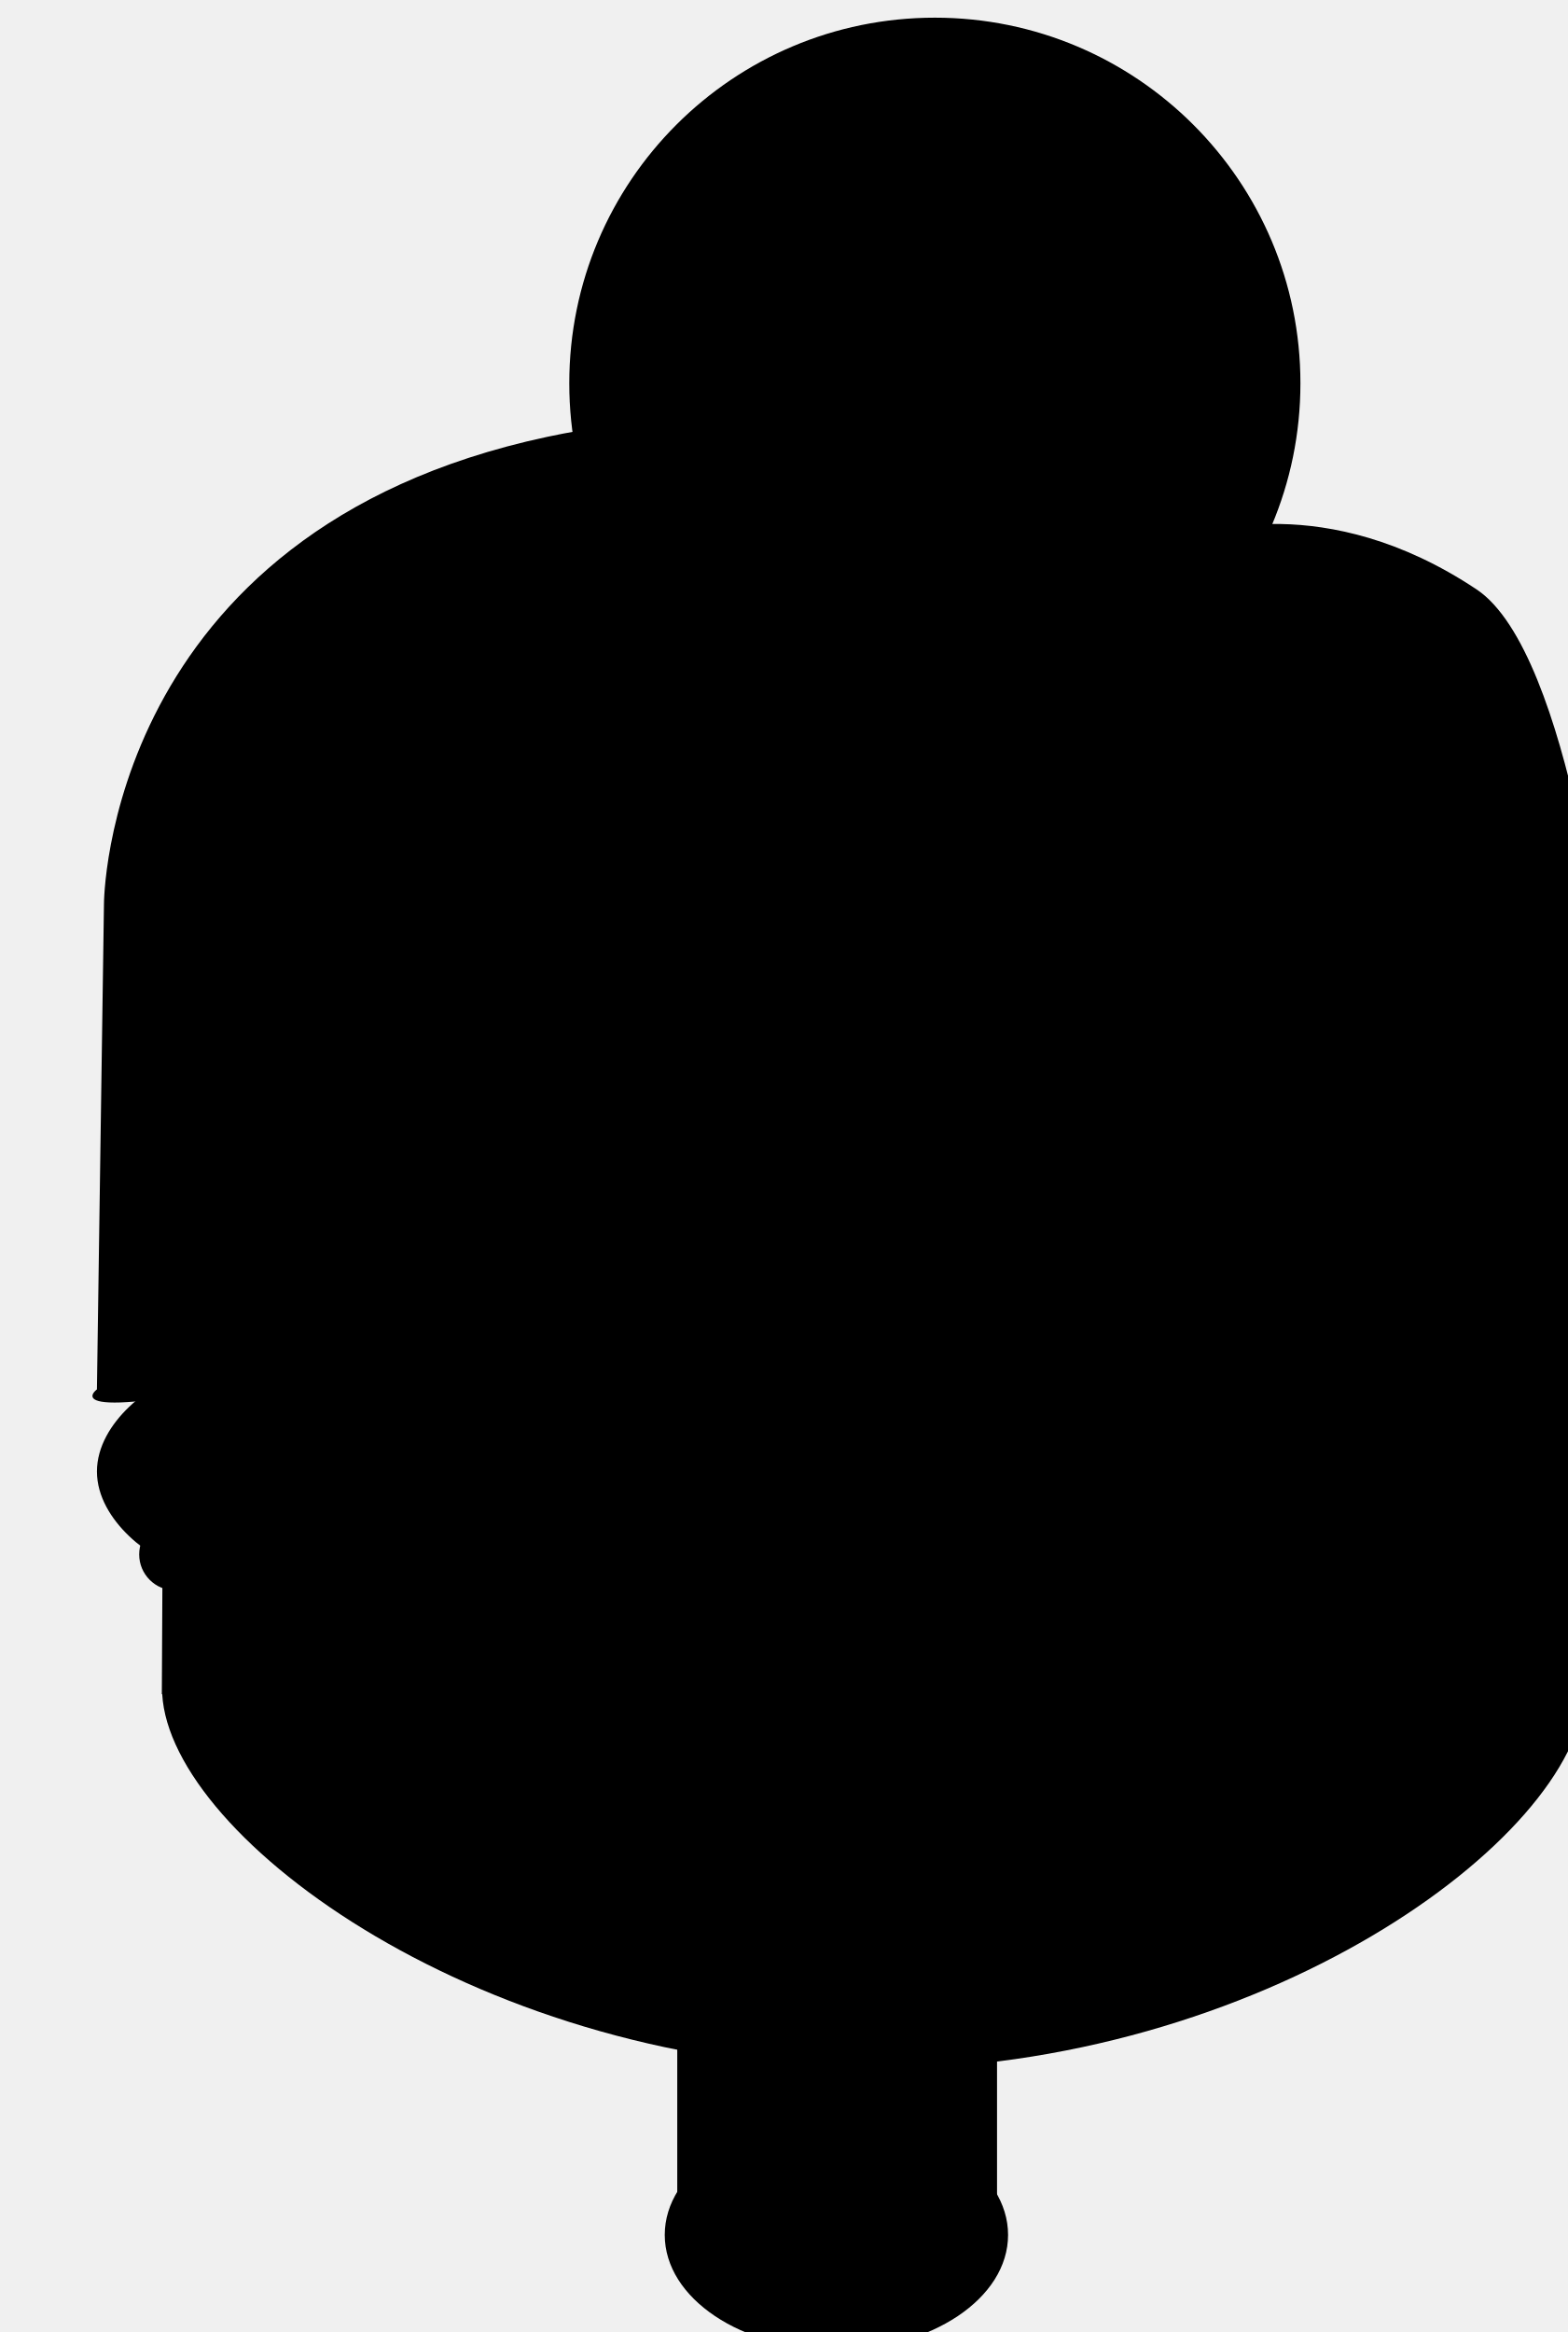
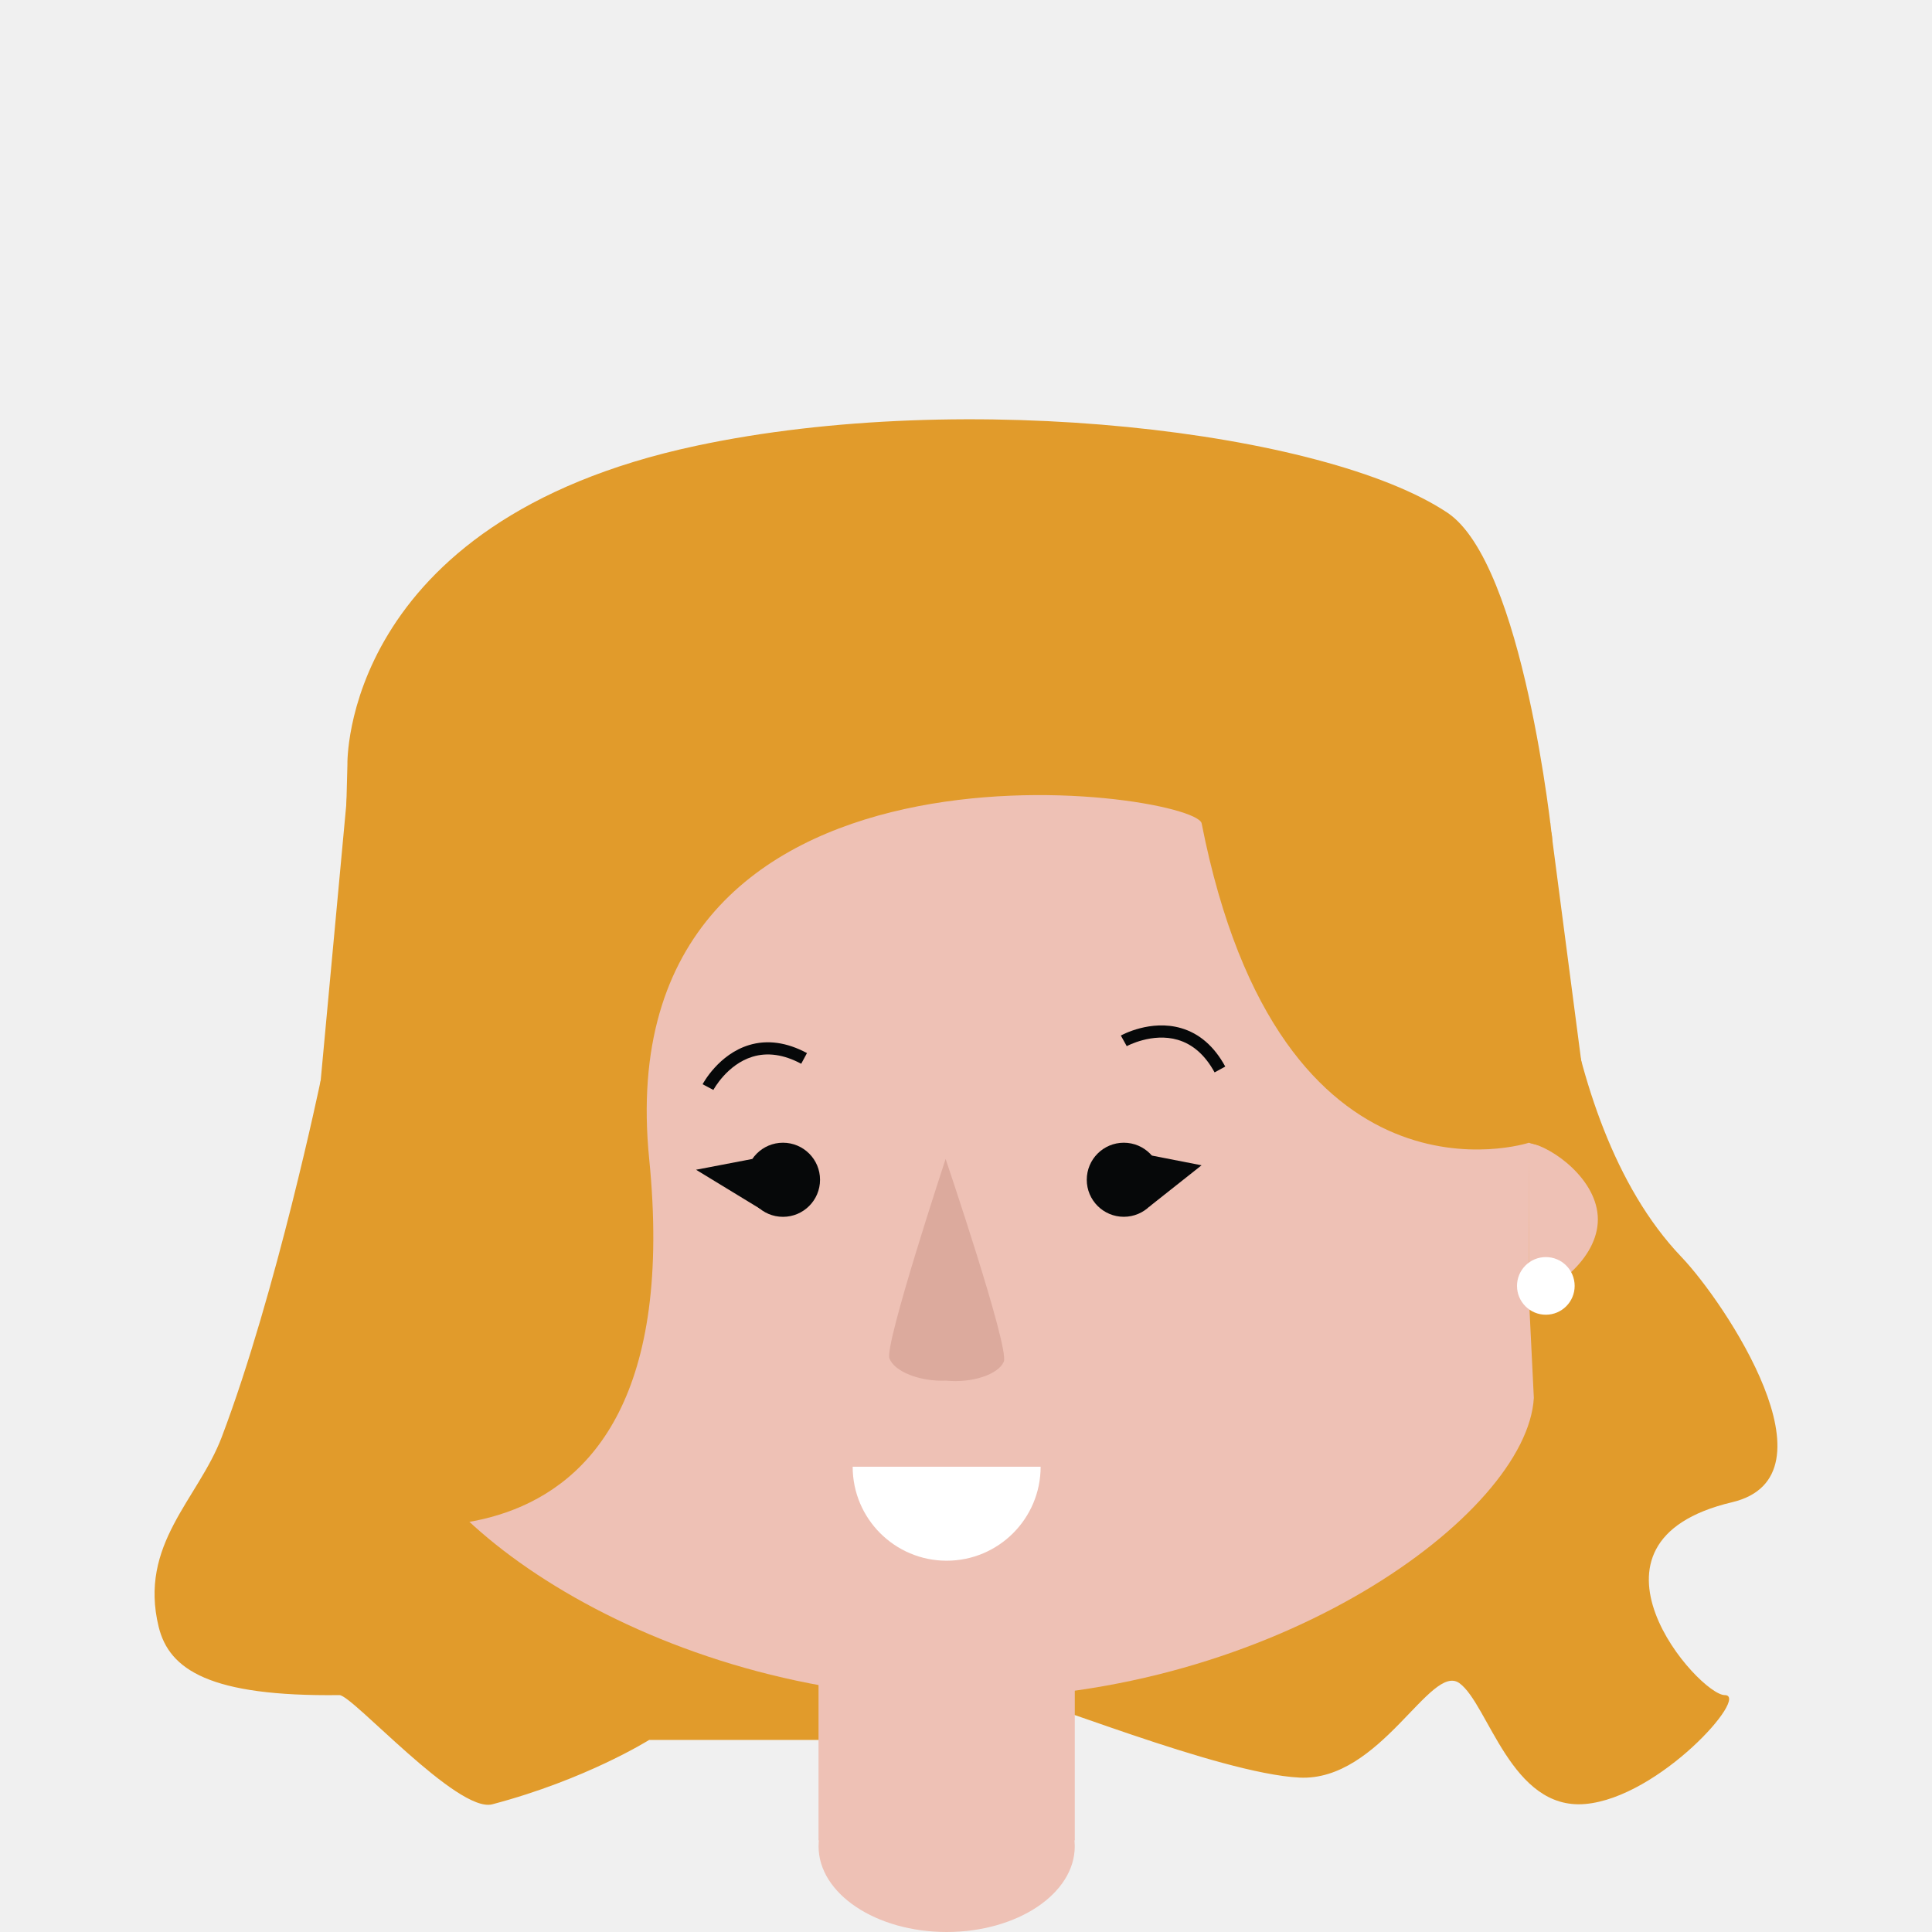
- <svg viewbox="0 0 74 98">
-   <g class="skin-2">
-     <path d="M65.536,44.8c0-13.074-13.139-23.812-29.345-23.812S6.845,31.798,6.845,44.87c0,0.148-0.133,25.395-0.133,25.395h0.016c0.336,6.029,13.41,15.562,29.5,15.562c16.088,0,29.16-9.533,29.498-15.562l-0.258-5.264C65.468,65.001,65.536,44.948,65.536,44.8z" />
-     <path d="M7.593,57.063c-1.205,0.209-3.572,1.906-3.572,3.969s2.367,3.76,3.572,3.969V57.063z" />
-     <path d="M65.468,65.001c1.205-0.209,3.572-1.906,3.572-3.969s-2.367-3.76-3.572-3.969V65.001z" />
-     <rect x="28.091" y="81.116" width="13.263" height="12.059" />
-     <ellipse cx="34.692" cy="92.696" rx="7.12" ry="4.762" />
+ <svg version="1.1" x="0px" y="0px" width="100px" height="100px" viewBox="0 0 100 100" enable-background="new 0 0 100 100" xml:space="preserve">
+   <g>
+     <path fill="#E19B2B" d="M80.244,42.604c0,0-0.232,15.115,6.789,22.459c2.238,2.342,8.266,11.357,2.617,12.693   c-8.73,2.064-1.705,9.982-0.379,9.982s-3.389,5.303-7.223,5.637c-3.832,0.334-5.004-5.15-6.502-6.25   c-1.496-1.1-4.082,5.098-8.291,4.883c-4.207-0.215-13.914-4.27-14.939-4.27c-1.023,0,2.836,2.32,2.705,2.32   c-0.133,0-21.42,0-21.42,0s-3.252,2.049-8.119,3.332c-1.803,0.475-7.246-5.66-7.914-5.652c-6.709,0.084-8.811-1.316-9.354-3.527   c-1.051-4.281,2.043-6.611,3.262-9.826c2.84-7.488,5.121-18.455,5.121-18.455" />
+     <path fill="#E19B2B" d="M83.709,69.179c-15.971,3.16-17.496,7.018-35.021,6.662c-17.484-0.355-33.125-7.203-33.125-8.754   l2.395-25.809c0-1.551,1.018-2.686,2.953-2.686h53.807c1.938,0,5.623,3.271,5.623,4.822L83.709,69.179z" />
+     <path fill="#EEC1B5" d="M79.203,46.888c0-13.074-13.139-23.811-29.344-23.811S20.516,33.886,20.516,46.958   c0,0.148-0.135,25.393-0.135,25.393h0.016c0.338,6.027,13.41,15.561,29.498,15.561s29.16-9.533,29.496-15.561l-0.258-5.264   C79.133,67.087,79.203,47.036,79.203,46.888z" />
+     <path fill="#EEC1B5" d="M21.262,59.149c-1.205,0.209-3.572,1.906-3.572,3.969s2.367,3.76,3.572,3.969V59.149z" />
+     <path fill="#EEC1B5" d="M79.133,67.087c1.207-0.209,3.572-1.906,3.572-3.969s-2.365-3.76-3.572-3.969V67.087z" />
+     <path fill="#E19B2B" d="M79.133,59.149c0,0-12.859,4.201-16.939-16.545c-0.527-1.68-30.93-6.059-28.592,17.383   c2.426,24.307-16.641,18.363-16.641,18.363l1.021-38.77c0,0-0.342-12.58,18.045-16.504c14.012-2.992,32.557-0.762,38.887,3.459   c3.957,2.639,5.426,16.879,5.426,16.879l0.049,9.98C80.389,53.396,84.859,60.806,79.133,59.149z" />
+     <circle fill="#060809" cx="40.527" cy="61.065" r="1.918" />
+     <circle fill="#060809" cx="58.168" cy="61.064" r="1.917" />
+     <g>
+       <path fill="#060809" d="M62.867,55.507c-0.486-0.891-1.125-1.457-1.908-1.686c-1.322-0.387-2.627,0.322-2.639,0.328l-0.305-0.549    c0.061-0.035,1.539-0.842,3.115-0.385c0.949,0.275,1.719,0.943,2.289,1.99L62.867,55.507z" />
+     </g>
+     <g>
+       <path fill="#060809" d="M36.924,56.415l-0.557-0.295c0.033-0.061,0.83-1.545,2.396-2.025c0.945-0.289,1.957-0.15,3.006,0.412    l-0.299,0.553c-0.895-0.479-1.744-0.602-2.523-0.363C37.627,55.101,36.932,56.401,36.924,56.415z" />
+     </g>
+     <g>
+       <rect x="42.367" y="83.202" fill="#EEC1B5" width="13.264" height="12.057" />
+       <ellipse fill="#EEC1B5" cx="48.999" cy="95.566" rx="6.63" ry="4.434" />
+       <path fill="#FFFFFF" d="M48.998,80.782c2.688,0,4.865-2.18,4.865-4.865h-9.729C44.135,78.603,46.311,80.782,48.998,80.782z" />
+       <path fill="#DCAA9D" d="M48.945,59.987c0,0-3.17,9.602-2.908,10.324c0.242,0.668,1.557,1.211,2.93,1.15    c1.369,0.137,2.711-0.328,2.99-0.98C52.26,69.774,48.945,59.987,48.945,59.987z" />
+     </g>
+     <polyline fill="#060809" points="59.104,59.712 62.193,60.315 59.473,62.468  " />
+     <polyline fill="#060809" points="38.943,59.987 36.027,60.546 39.326,62.556  " />
+     <circle fill="#FFFFFF" cx="80.012" cy="66.558" r="1.492" />
+     <path fill="#F8B133" d="M80.244,42.604" />
  </g>
-   <g class="hair-2">
-     <path d="M66.673,57.062c0,0-14.731,2.588-29.348-19.285c-8.114,10.549-18.25,17.738-25.512,19.287c-9.889,2.109-7.793,0.562-7.793,0.562l0.292-20.131c0,0,0-15.451,18.387-19.377c14.013-2.992,27.054,4.068,27.054,4.068s5.165-1.959,11.494,2.262c3.958,2.639,5.426,16.879,5.426,16.879S67.552,49.331,66.673,57.062z" />
-     <circle cx="38.775" cy="15.896" r="15.163" />
-   </g>
-   <g class="eyes-1">
-     <path d="M23.255,54.327l-0.556-0.293c0.034-0.061,0.829-1.547,2.397-2.025c0.943-0.289,1.955-0.15,3.004,0.412l-0.297,0.553c-0.896-0.479-1.746-0.602-2.525-0.363C23.96,53.015,23.263,54.315,23.255,54.327z" />
-     <circle cx="26.859" cy="58.979" r="1.918" />
-     <polyline points="25.274,57.901 22.358,58.46 25.659,60.47 " />
-     <path d="M49.2,53.421c-0.485-0.891-1.126-1.459-1.908-1.688c-1.321-0.385-2.628,0.324-2.639,0.33l-0.305-0.549c0.062-0.035,1.538-0.842,3.115-0.385c0.95,0.275,1.72,0.943,2.289,1.988L49.2,53.421z" />
-     <circle cx="44.501" cy="58.979" r="1.917" />
-     <polyline points="45.437,57.626 48.526,58.229 45.806,60.382 " />
-   </g>
-   <g class="white-1">
-     <circle cx="66.346" cy="64.472" r="1.493" />
-     <circle cx="7.266" cy="64.472" r="1.493" />
-   </g>
-   <path class="nose-2" d="M35.58,57.911c0,0-3.561,9.591-3.261,10.316c0.277,0.667,1.771,1.215,3.329,1.16c1.554,0.144,3.076-0.318,3.39-0.967C39.381,67.714,35.58,57.911,35.58,57.911z" />
-   <path class="white-1" d="M35.681,78.696c2.687,0,4.864-2.178,4.864-4.863h-9.728C30.817,76.519,32.993,78.696,35.681,78.696z" />
</svg>
